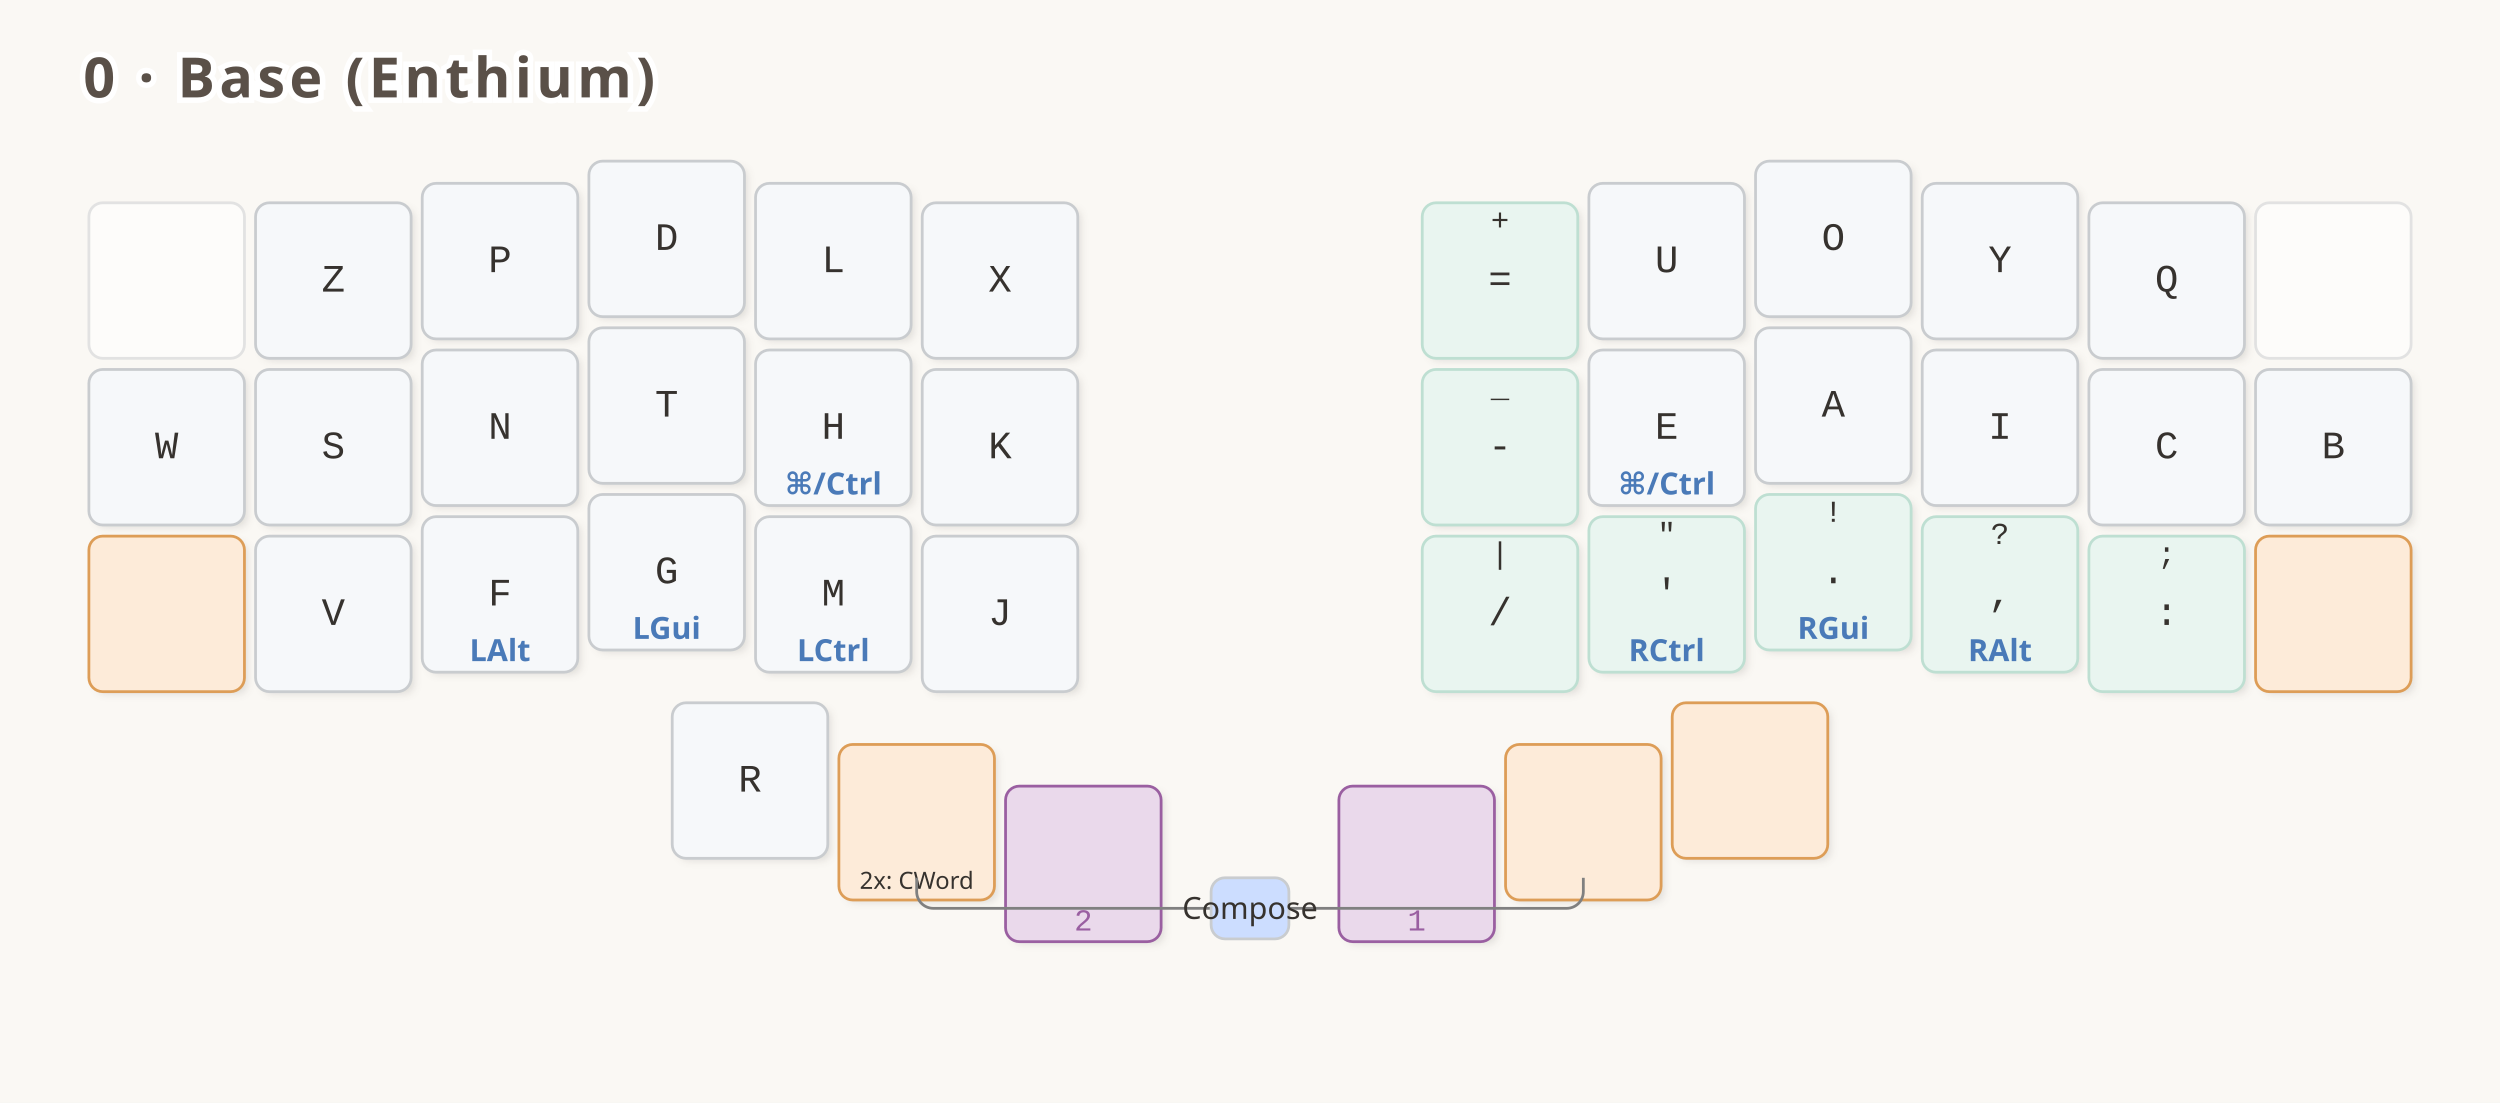
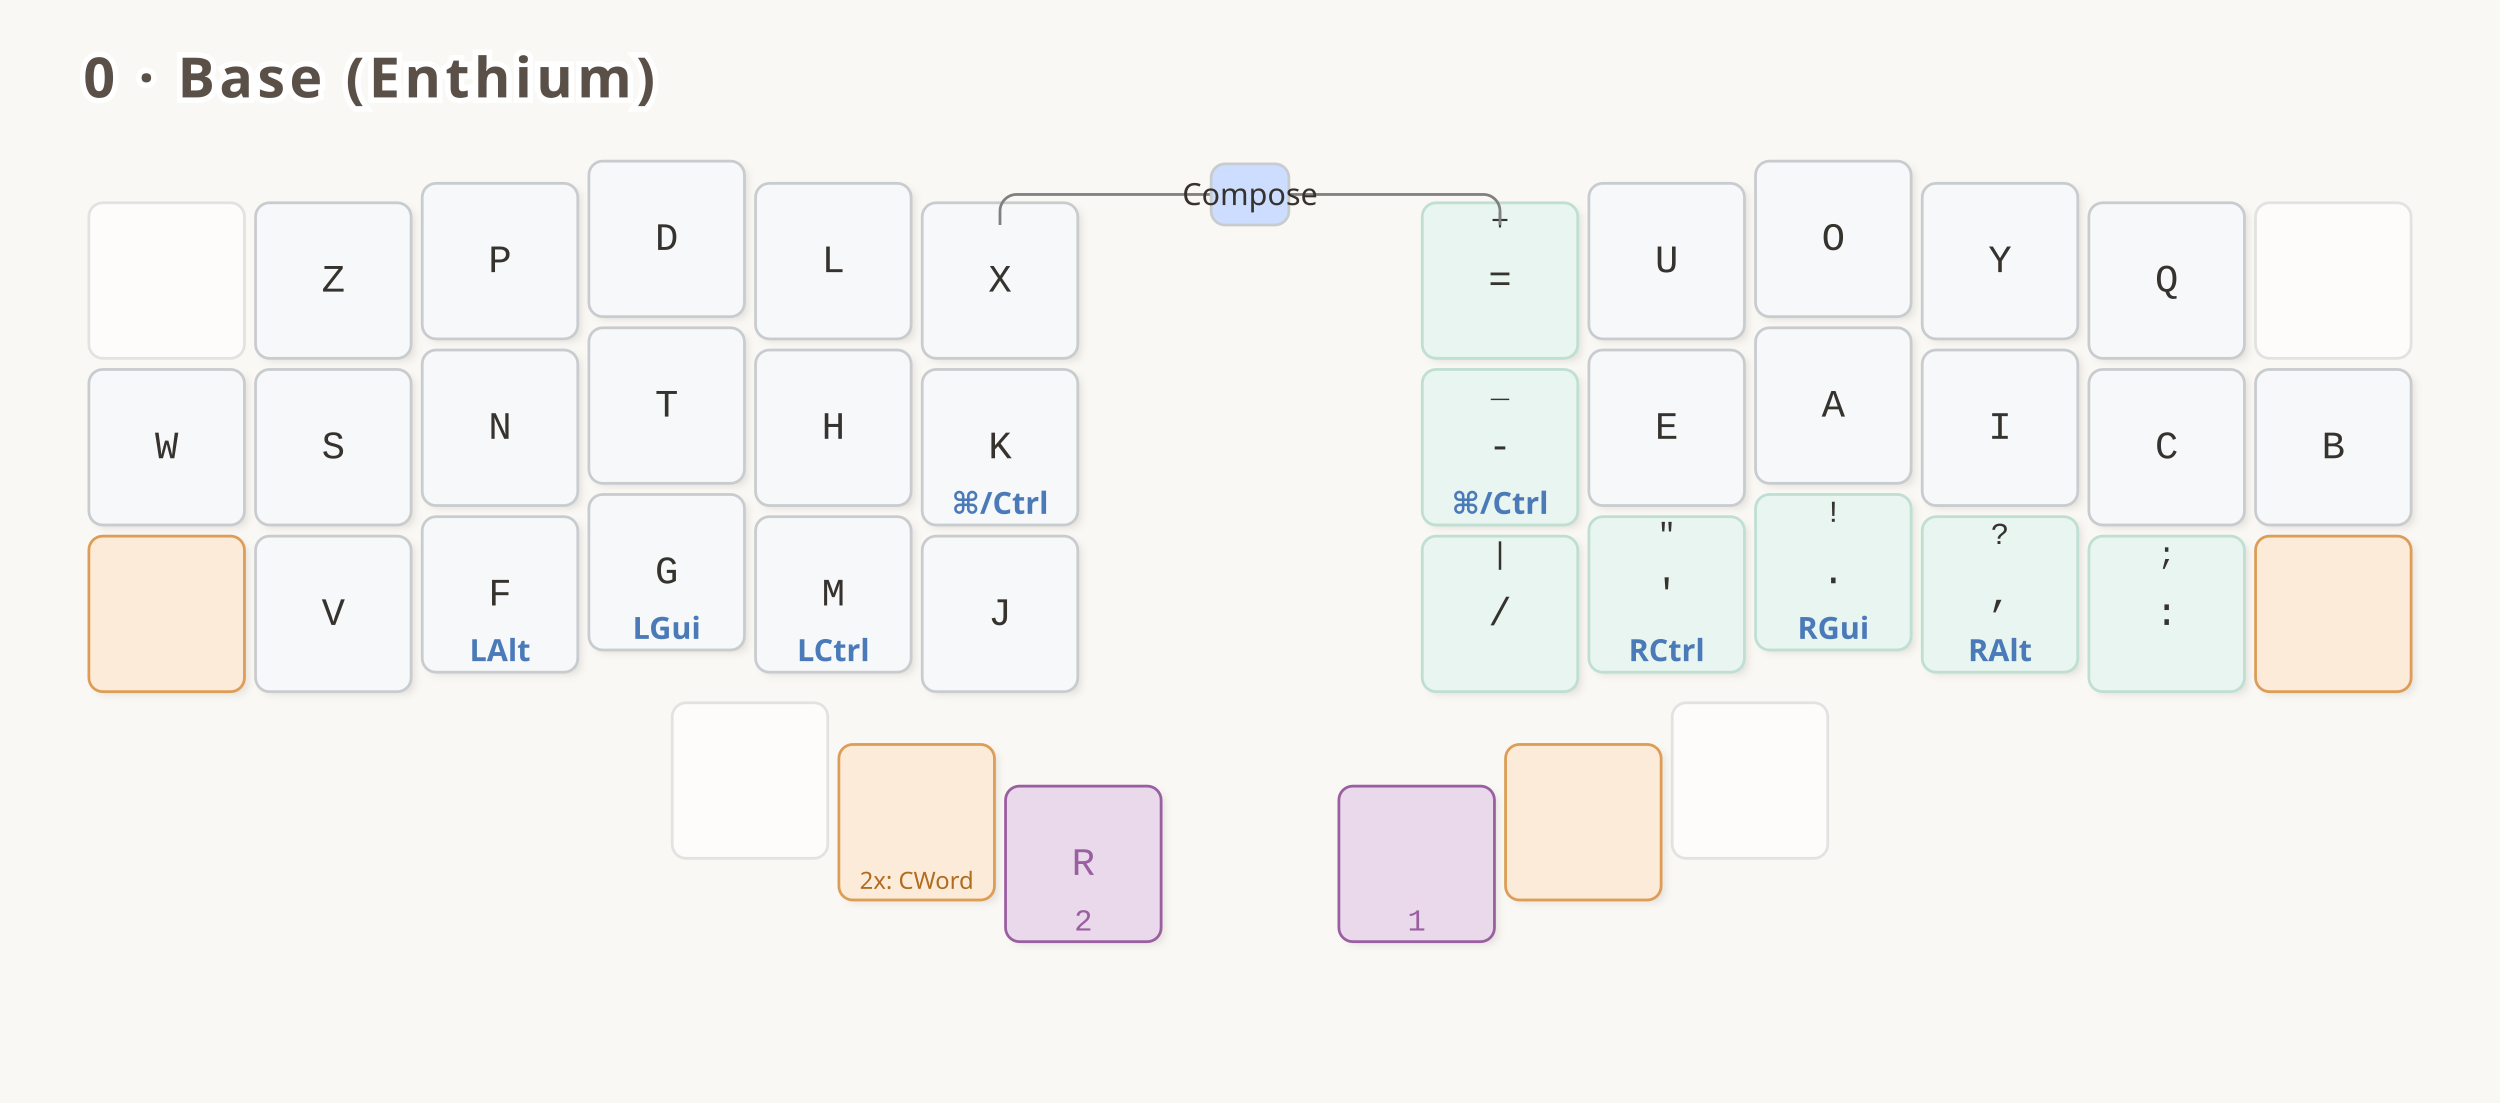
<svg xmlns="http://www.w3.org/2000/svg" xmlns:xlink="http://www.w3.org/1999/xlink" width="900" height="397" viewBox="0 0 900 397" class="keymap">
  <defs>
    <filter id="sh" x="-50%" y="-50%" width="200%" height="200%" color-interpolation-filters="sRGB">
      <feGaussianBlur stdDeviation="1.6" />
    </filter>
  </defs>
  <rect x="0" y="0" width="100%" height="100%" fill="#faf8f4" />
  <defs>/* start glyphs */
<svg id="mdi:apple-keyboard-shift">
      <svg id="mdi-apple-keyboard-shift" viewBox="0 0 24 24">
        <path d="M15,18V12H17.17L12,6.83L6.83,12H9V18H15M12,4L22,14H17V20H7V14H2L12,4Z" />
        <defs>
          <pattern id="stripes" patternUnits="userSpaceOnUse" width="8" height="8" patternTransform="rotate(45)">
            <rect width="8" height="8" fill="#efefef" />
            <rect width="4" height="8" fill="#c8c8c8" />
          </pattern>
        </defs>
      </svg>
      <defs>
        <pattern id="stripes" patternUnits="userSpaceOnUse" width="8" height="8" patternTransform="rotate(45)">
          <rect width="8" height="8" fill="#efefef" />
          <rect width="4" height="8" fill="#c8c8c8" />
        </pattern>
      </defs>
    </svg>
    <svg id="mdi:backspace-outline">
      <svg id="mdi-backspace-outline" viewBox="0 0 24 24">
        <path d="M19,15.59L17.59,17L14,13.41L10.41,17L9,15.59L12.59,12L9,8.41L10.41,7L14,10.59L17.59,7L19,8.41L15.41,12L19,15.59M22,3A2,2 0 0,1 24,5V19A2,2 0 0,1 22,21H7C6.31,21 5.77,20.64 5.41,20.11L0,12L5.41,3.88C5.77,3.35 6.31,3 7,3H22M22,5H7L2.28,12L7,19H22V5Z" />
-         <defs>
-           <pattern id="stripes" patternUnits="userSpaceOnUse" width="8" height="8" patternTransform="rotate(45)">
-             <rect width="8" height="8" fill="#efefef" />
-             <rect width="4" height="8" fill="#c8c8c8" />
-           </pattern>
-         </defs>
-       </svg>
-       <defs>
-         <pattern id="stripes" patternUnits="userSpaceOnUse" width="8" height="8" patternTransform="rotate(45)">
-           <rect width="8" height="8" fill="#efefef" />
-           <rect width="4" height="8" fill="#c8c8c8" />
-         </pattern>
-       </defs>
-     </svg>
-     <svg id="mdi:keyboard-esc">
-       <svg id="mdi-keyboard-esc" viewBox="0 0 24 24">
-         <path d="M1 7H7V9H3V11H7V13H3V15H7V17H1V7M11 7H15V9H11V11H13C14.11 11 15 11.9 15 13V15C15 16.11 14.11 17 13 17H9V15H13V13H11C9.9 13 9 12.11 9 11V9C9 7.9 9.9 7 11 7M19 7H21C22.11 7 23 7.9 23 9V10H21V9H19V15H21V14H23V15C23 16.11 22.11 17 21 17H19C17.9 17 17 16.11 17 15V9C17 7.9 17.9 7 19 7Z" />
        <defs>
          <pattern id="stripes" patternUnits="userSpaceOnUse" width="8" height="8" patternTransform="rotate(45)">
            <rect width="8" height="8" fill="#efefef" />
            <rect width="4" height="8" fill="#c8c8c8" />
          </pattern>
        </defs>
      </svg>
      <defs>
        <pattern id="stripes" patternUnits="userSpaceOnUse" width="8" height="8" patternTransform="rotate(45)">
          <rect width="8" height="8" fill="#efefef" />
          <rect width="4" height="8" fill="#c8c8c8" />
        </pattern>
      </defs>
    </svg>
    <svg id="mdi:keyboard-return">
      <svg id="mdi-keyboard-return" viewBox="0 0 24 24">
        <path d="M19,7V11H5.83L9.41,7.41L8,6L2,12L8,18L9.41,16.58L5.83,13H21V7H19Z" />
        <defs>
          <pattern id="stripes" patternUnits="userSpaceOnUse" width="8" height="8" patternTransform="rotate(45)">
            <rect width="8" height="8" fill="#efefef" />
            <rect width="4" height="8" fill="#c8c8c8" />
          </pattern>
        </defs>
      </svg>
      <defs>
        <pattern id="stripes" patternUnits="userSpaceOnUse" width="8" height="8" patternTransform="rotate(45)">
          <rect width="8" height="8" fill="#efefef" />
          <rect width="4" height="8" fill="#c8c8c8" />
        </pattern>
      </defs>
    </svg>
    <svg id="mdi:keyboard-space">
      <svg id="mdi-keyboard-space" viewBox="0 0 24 24">
        <path d="M3 15H5V19H19V15H21V19C21 20.1 20.1 21 19 21H5C3.9 21 3 20.1 3 19V15Z" />
        <defs>
          <pattern id="stripes" patternUnits="userSpaceOnUse" width="8" height="8" patternTransform="rotate(45)">
            <rect width="8" height="8" fill="#efefef" />
            <rect width="4" height="8" fill="#c8c8c8" />
          </pattern>
        </defs>
      </svg>
      <defs>
        <pattern id="stripes" patternUnits="userSpaceOnUse" width="8" height="8" patternTransform="rotate(45)">
          <rect width="8" height="8" fill="#efefef" />
          <rect width="4" height="8" fill="#c8c8c8" />
        </pattern>
      </defs>
    </svg>
    <svg id="mdi:keyboard-tab">
      <svg id="mdi-keyboard-tab" viewBox="0 0 24 24">
        <path d="M20,18H22V6H20M11.59,7.41L15.17,11H1V13H15.17L11.59,16.58L13,18L19,12L13,6L11.59,7.41Z" />
        <defs>
          <pattern id="stripes" patternUnits="userSpaceOnUse" width="8" height="8" patternTransform="rotate(45)">
            <rect width="8" height="8" fill="#efefef" />
            <rect width="4" height="8" fill="#c8c8c8" />
          </pattern>
        </defs>
      </svg>
      <defs>
        <pattern id="stripes" patternUnits="userSpaceOnUse" width="8" height="8" patternTransform="rotate(45)">
          <rect width="8" height="8" fill="#efefef" />
          <rect width="4" height="8" fill="#c8c8c8" />
        </pattern>
      </defs>
    </svg>
-     <svg id="mdi:layers-outline">
-       <svg id="mdi-layers-outline" viewBox="0 0 24 24">
-         <path d="M12,18.54L19.37,12.8L21,14.07L12,21.07L3,14.07L4.62,12.81L12,18.54M12,16L3,9L12,2L21,9L12,16M12,4.53L6.26,9L12,13.47L17.74,9L12,4.53Z" />
-         <defs>
-           <pattern id="stripes" patternUnits="userSpaceOnUse" width="8" height="8" patternTransform="rotate(45)">
-             <rect width="8" height="8" fill="#efefef" />
-             <rect width="4" height="8" fill="#c8c8c8" />
-           </pattern>
-         </defs>
-       </svg>
-       <defs>
-         <pattern id="stripes" patternUnits="userSpaceOnUse" width="8" height="8" patternTransform="rotate(45)">
-           <rect width="8" height="8" fill="#efefef" />
-           <rect width="4" height="8" fill="#c8c8c8" />
-         </pattern>
-       </defs>
-     </svg>
  </defs>/* end glyphs */
<style>/* inherit to force styles through use tags */
svg path {
    fill: inherit;
}

/* font and background color specifications */
svg.keymap {
    font-family: 'Source Sans 3','Source Sans Pro',sans-serif;
    font-size: 14px;
    font-kerning: normal;
    text-rendering: optimizeLegibility;
    fill: #24292e;
}

/* default key styling */
rect.key {
    fill: #f6f8fa;
}

rect.key, rect.combo {
    stroke: #c9cccf;
    stroke-width: 1;
}

/* default key side styling, only used is draw_key_sides is set */
rect.side {
    filter: brightness(90%);
}

/* color accent for combo boxes */
rect.combo, rect.combo-separate {
    fill: #cdf;
}

/* color accent for held keys */
rect.held, rect.combo.held {
    fill: #fdd;
}

/* color accent for ghost (optional) keys */
rect.ghost, rect.combo.ghost {
    stroke-dasharray: 4, 4;
    stroke-width: 2;
}

text {
    text-anchor: middle;
    dominant-baseline: middle;
}

/* styling for layer labels */
text.label {
    font-weight: 600;
    font-size: 20px;
    letter-spacing: 0.08em;
    fill: #5a5048;
    text-anchor: start;
    stroke: white;
    stroke-width: 4;
    paint-order: stroke;
}

/* styling for optional footer */
text.footer {
    text-anchor: end;
    dominant-baseline: auto;
    stroke: white;
    stroke-width: 4;
    paint-order: stroke;
}

/* styling for combo tap, and key non-tap label text */
text.combo, text.hold, text.shifted, text.left, text.right, text.tl, text.tr, text.bl, text.br {
    font-size: 11px;
}

text.hold, text.bl, text.br {
    text-anchor: middle;
    dominant-baseline: auto;
}

text.shifted, text.tl, text.tr {
    text-anchor: middle;
    dominant-baseline: hanging;
}

text.left, text.tl, text.bl {
    text-anchor: start;
}

text.right, text.tr, text.br {
    text-anchor: end;
}

text.layer-activator {
    text-decoration: underline;
}

/* styling for hold/shifted label text in combo box */
text.combo.hold, text.combo.shifted, text.combo.left, text.combo.right {
    font-size: 8px;
}

/* lighter symbol for transparent keys */
text.trans {
    fill: #7b7e81;
}

/* styling for combo dendrons */
path.combo {
    stroke-width: 1;
    stroke: gray;
    fill: none;
}

/* Start Tabler Icons Cleanup */
/* cannot use height/width with glyphs */
.icon-tabler &gt; path {
    fill: inherit;
    stroke: inherit;
    stroke-width: 2;
}
/* hide tabler's default box */
.icon-tabler &gt; path[stroke="none"][fill="none"] {
    visibility: hidden;
}
/* End Tabler Icons Cleanup */

/* Two-tier palette: pale fills = content regions (ambient), vivid = behavior */
/* Tier 1 - ambient content categories (default dark text) */
/* Palette: grey = alphas/trans (default), white = unused, green = symbols,
   purple = layers, blue = navigation (incl. latches), orange = everything else */
svg.keymap { fill: #36322e; }
.key.none rect.key { fill: white; opacity: 50%; }
.key.symbol rect.key { fill: #e9f5f0; stroke: #bedfd2; }
.key.layer rect.key { fill: #ead9eb; stroke: #9a5fa1; }
.key.layer.tap, .key.layer.hold, .key.layer.shifted { fill: #9a5fa1; }
.key.nav rect.key { fill: #dbe9f8; stroke: #6b97c9; }
.key.delhold.tap, .key.delhold.hold, .key.delhold.shifted { fill: #c25f54; }
.key.editing rect.key, .key.state rect.key, .key.danger rect.key, .key.modifier rect.key { fill: #fdebd9; stroke: #dd9d57; }
.key.system rect.key { fill: #f9f0c9; stroke: #cdb94e; }
.key.modifier.tap, .key.modifier.hold, .key.modifier.shifted { fill: #b06c1f; }
.key.modtap.hold { fill: #4a7ab8; font-weight: bold; }
.key.held rect.key { fill: url(#stripes); stroke: #999999; }
.combo.state rect.key { fill: #fdebd9; stroke: #dd9d57; }
.combo.symbol rect.key { fill: #e9f5f0; stroke: #bedfd2; }
.key.shifted { transform: translateY(2px); }
.key.hold {transform: translateY(-2px); }
</style>
  <g transform="translate(30, 0)" class="layer-0 · Base (Enthium)">
    <text x="0" y="28" class="label" id="Base-Enthium">0 · Base (Enthium)</text>
    <g transform="translate(0, 56)">
      <g transform="translate(30, 45)" class="key none keypos-0">
        <rect rx="5" ry="5" x="-28" y="-28" width="56" height="56" class="key none" />
      </g>
      <g transform="translate(90, 45)" class="key keypos-1">
        <rect x="-25.2" y="-25.5" width="54" height="54" rx="3" ry="3" fill="#3a2f25" opacity="0.16" filter="url(#sh)" />
        <rect rx="5" ry="5" x="-28" y="-28" width="56" height="56" class="key" />
        <text style="font-family:SFMono-Regular,Consolas,Liberation Mono,Menlo,monospace" x="0" y="0" class="key tap">Z</text>
      </g>
      <g transform="translate(150, 38)" class="key keypos-2">
        <rect x="-25.2" y="-25.5" width="54" height="54" rx="3" ry="3" fill="#3a2f25" opacity="0.16" filter="url(#sh)" />
        <rect rx="5" ry="5" x="-28" y="-28" width="56" height="56" class="key" />
        <text style="font-family:SFMono-Regular,Consolas,Liberation Mono,Menlo,monospace" x="0" y="0" class="key tap">P</text>
      </g>
      <g transform="translate(210, 30)" class="key keypos-3">
        <rect x="-25.2" y="-25.5" width="54" height="54" rx="3" ry="3" fill="#3a2f25" opacity="0.16" filter="url(#sh)" />
        <rect rx="5" ry="5" x="-28" y="-28" width="56" height="56" class="key" />
        <text style="font-family:SFMono-Regular,Consolas,Liberation Mono,Menlo,monospace" x="0" y="0" class="key tap">D</text>
      </g>
      <g transform="translate(270, 38)" class="key keypos-4">
        <rect x="-25.2" y="-25.5" width="54" height="54" rx="3" ry="3" fill="#3a2f25" opacity="0.16" filter="url(#sh)" />
        <rect rx="5" ry="5" x="-28" y="-28" width="56" height="56" class="key" />
        <text style="font-family:SFMono-Regular,Consolas,Liberation Mono,Menlo,monospace" x="0" y="0" class="key tap">L</text>
      </g>
      <g transform="translate(330, 45)" class="key keypos-5">
        <rect x="-25.2" y="-25.5" width="54" height="54" rx="3" ry="3" fill="#3a2f25" opacity="0.16" filter="url(#sh)" />
        <rect rx="5" ry="5" x="-28" y="-28" width="56" height="56" class="key" />
        <text style="font-family:SFMono-Regular,Consolas,Liberation Mono,Menlo,monospace" x="0" y="0" class="key tap">X</text>
      </g>
      <g transform="translate(510, 45)" class="key symbol keypos-6">
        <rect x="-25.2" y="-25.5" width="54" height="54" rx="3" ry="3" fill="#3a2f25" opacity="0.16" filter="url(#sh)" />
        <rect rx="5" ry="5" x="-28" y="-28" width="56" height="56" class="key symbol" />
        <text style="font-family:SFMono-Regular,Consolas,Liberation Mono,Menlo,monospace" x="0" y="0" class="key symbol tap">=</text>
        <text style="font-family:SFMono-Regular,Consolas,Liberation Mono,Menlo,monospace" x="0" y="-26" class="key symbol shifted">+</text>
      </g>
      <g transform="translate(570, 38)" class="key keypos-7">
        <rect x="-25.2" y="-25.5" width="54" height="54" rx="3" ry="3" fill="#3a2f25" opacity="0.16" filter="url(#sh)" />
        <rect rx="5" ry="5" x="-28" y="-28" width="56" height="56" class="key" />
        <text style="font-family:SFMono-Regular,Consolas,Liberation Mono,Menlo,monospace" x="0" y="0" class="key tap">U</text>
      </g>
      <g transform="translate(630, 30)" class="key keypos-8">
        <rect x="-25.2" y="-25.5" width="54" height="54" rx="3" ry="3" fill="#3a2f25" opacity="0.16" filter="url(#sh)" />
        <rect rx="5" ry="5" x="-28" y="-28" width="56" height="56" class="key" />
        <text style="font-family:SFMono-Regular,Consolas,Liberation Mono,Menlo,monospace" x="0" y="0" class="key tap">O</text>
      </g>
      <g transform="translate(690, 38)" class="key keypos-9">
        <rect x="-25.2" y="-25.5" width="54" height="54" rx="3" ry="3" fill="#3a2f25" opacity="0.16" filter="url(#sh)" />
        <rect rx="5" ry="5" x="-28" y="-28" width="56" height="56" class="key" />
        <text style="font-family:SFMono-Regular,Consolas,Liberation Mono,Menlo,monospace" x="0" y="0" class="key tap">Y</text>
      </g>
      <g transform="translate(750, 45)" class="key keypos-10">
        <rect x="-25.2" y="-25.5" width="54" height="54" rx="3" ry="3" fill="#3a2f25" opacity="0.16" filter="url(#sh)" />
        <rect rx="5" ry="5" x="-28" y="-28" width="56" height="56" class="key" />
        <text style="font-family:SFMono-Regular,Consolas,Liberation Mono,Menlo,monospace" x="0" y="0" class="key tap">Q</text>
      </g>
      <g transform="translate(810, 45)" class="key none keypos-11">
        <rect rx="5" ry="5" x="-28" y="-28" width="56" height="56" class="key none" />
      </g>
      <g transform="translate(30, 105)" class="key keypos-12">
        <rect x="-25.2" y="-25.5" width="54" height="54" rx="3" ry="3" fill="#3a2f25" opacity="0.16" filter="url(#sh)" />
        <rect rx="5" ry="5" x="-28" y="-28" width="56" height="56" class="key" />
        <text style="font-family:SFMono-Regular,Consolas,Liberation Mono,Menlo,monospace" x="0" y="0" class="key tap">W</text>
      </g>
      <g transform="translate(90, 105)" class="key keypos-13">
        <rect x="-25.2" y="-25.5" width="54" height="54" rx="3" ry="3" fill="#3a2f25" opacity="0.16" filter="url(#sh)" />
        <rect rx="5" ry="5" x="-28" y="-28" width="56" height="56" class="key" />
        <text style="font-family:SFMono-Regular,Consolas,Liberation Mono,Menlo,monospace" x="0" y="0" class="key tap">S</text>
      </g>
      <g transform="translate(150, 98)" class="key keypos-14">
        <rect x="-25.2" y="-25.5" width="54" height="54" rx="3" ry="3" fill="#3a2f25" opacity="0.16" filter="url(#sh)" />
        <rect rx="5" ry="5" x="-28" y="-28" width="56" height="56" class="key" />
        <text style="font-family:SFMono-Regular,Consolas,Liberation Mono,Menlo,monospace" x="0" y="0" class="key tap">N</text>
      </g>
      <g transform="translate(210, 90)" class="key keypos-15">
        <rect x="-25.2" y="-25.5" width="54" height="54" rx="3" ry="3" fill="#3a2f25" opacity="0.16" filter="url(#sh)" />
        <rect rx="5" ry="5" x="-28" y="-28" width="56" height="56" class="key" />
        <text style="font-family:SFMono-Regular,Consolas,Liberation Mono,Menlo,monospace" x="0" y="0" class="key tap">T</text>
      </g>
-       <g transform="translate(270, 98)" class="key modtap keypos-16">
+       <g transform="translate(270, 98)" class="key keypos-16">
+         <rect x="-25.2" y="-25.5" width="54" height="54" rx="3" ry="3" fill="#3a2f25" opacity="0.16" filter="url(#sh)" />
+         <rect rx="5" ry="5" x="-28" y="-28" width="56" height="56" class="key" />
+         <text style="font-family:SFMono-Regular,Consolas,Liberation Mono,Menlo,monospace" x="0" y="0" class="key tap">H</text>
+       </g>
+       <g transform="translate(330, 105)" class="key modtap keypos-17">
        <rect x="-25.2" y="-25.5" width="54" height="54" rx="3" ry="3" fill="#3a2f25" opacity="0.16" filter="url(#sh)" />
        <rect rx="5" ry="5" x="-28" y="-28" width="56" height="56" class="key modtap" />
-         <text style="font-family:SFMono-Regular,Consolas,Liberation Mono,Menlo,monospace" x="0" y="0" class="key modtap tap">H</text>
+         <text style="font-family:SFMono-Regular,Consolas,Liberation Mono,Menlo,monospace" x="0" y="0" class="key modtap tap">K</text>
        <text x="0" y="26" class="key modtap hold">⌘/Ctrl</text>
      </g>
-       <g transform="translate(330, 105)" class="key keypos-17">
-         <rect x="-25.2" y="-25.5" width="54" height="54" rx="3" ry="3" fill="#3a2f25" opacity="0.16" filter="url(#sh)" />
-         <rect rx="5" ry="5" x="-28" y="-28" width="56" height="56" class="key" />
-         <text style="font-family:SFMono-Regular,Consolas,Liberation Mono,Menlo,monospace" x="0" y="0" class="key tap">K</text>
-       </g>
-       <g transform="translate(510, 105)" class="key symbol keypos-18">
-         <rect x="-25.2" y="-25.5" width="54" height="54" rx="3" ry="3" fill="#3a2f25" opacity="0.16" filter="url(#sh)" />
-         <rect rx="5" ry="5" x="-28" y="-28" width="56" height="56" class="key symbol" />
-         <text style="font-family:SFMono-Regular,Consolas,Liberation Mono,Menlo,monospace" x="0" y="0" class="key symbol tap">-</text>
-         <text style="font-family:SFMono-Regular,Consolas,Liberation Mono,Menlo,monospace" x="0" y="-26" class="key symbol shifted">_</text>
-       </g>
-       <g transform="translate(570, 98)" class="key modtap keypos-19">
-         <rect x="-25.2" y="-25.5" width="54" height="54" rx="3" ry="3" fill="#3a2f25" opacity="0.16" filter="url(#sh)" />
-         <rect rx="5" ry="5" x="-28" y="-28" width="56" height="56" class="key modtap" />
-         <text style="font-family:SFMono-Regular,Consolas,Liberation Mono,Menlo,monospace" x="0" y="0" class="key modtap tap">E</text>
-         <text x="0" y="26" class="key modtap hold">⌘/Ctrl</text>
+       <g transform="translate(510, 105)" class="key symbol modtap keypos-18">
+         <rect x="-25.2" y="-25.5" width="54" height="54" rx="3" ry="3" fill="#3a2f25" opacity="0.16" filter="url(#sh)" />
+         <rect rx="5" ry="5" x="-28" y="-28" width="56" height="56" class="key symbol modtap" />
+         <text style="font-family:SFMono-Regular,Consolas,Liberation Mono,Menlo,monospace" x="0" y="0" class="key symbol modtap tap">-</text>
+         <text x="0" y="26" class="key symbol modtap hold">⌘/Ctrl</text>
+         <text style="font-family:SFMono-Regular,Consolas,Liberation Mono,Menlo,monospace" x="0" y="-26" class="key symbol modtap shifted">_</text>
+       </g>
+       <g transform="translate(570, 98)" class="key keypos-19">
+         <rect x="-25.2" y="-25.5" width="54" height="54" rx="3" ry="3" fill="#3a2f25" opacity="0.16" filter="url(#sh)" />
+         <rect rx="5" ry="5" x="-28" y="-28" width="56" height="56" class="key" />
+         <text style="font-family:SFMono-Regular,Consolas,Liberation Mono,Menlo,monospace" x="0" y="0" class="key tap">E</text>
      </g>
      <g transform="translate(630, 90)" class="key keypos-20">
        <rect x="-25.2" y="-25.5" width="54" height="54" rx="3" ry="3" fill="#3a2f25" opacity="0.16" filter="url(#sh)" />
        <rect rx="5" ry="5" x="-28" y="-28" width="56" height="56" class="key" />
        <text style="font-family:SFMono-Regular,Consolas,Liberation Mono,Menlo,monospace" x="0" y="0" class="key tap">A</text>
      </g>
      <g transform="translate(690, 98)" class="key keypos-21">
        <rect x="-25.2" y="-25.5" width="54" height="54" rx="3" ry="3" fill="#3a2f25" opacity="0.16" filter="url(#sh)" />
        <rect rx="5" ry="5" x="-28" y="-28" width="56" height="56" class="key" />
        <text style="font-family:SFMono-Regular,Consolas,Liberation Mono,Menlo,monospace" x="0" y="0" class="key tap">I</text>
      </g>
      <g transform="translate(750, 105)" class="key keypos-22">
        <rect x="-25.2" y="-25.5" width="54" height="54" rx="3" ry="3" fill="#3a2f25" opacity="0.16" filter="url(#sh)" />
        <rect rx="5" ry="5" x="-28" y="-28" width="56" height="56" class="key" />
        <text style="font-family:SFMono-Regular,Consolas,Liberation Mono,Menlo,monospace" x="0" y="0" class="key tap">C</text>
      </g>
      <g transform="translate(810, 105)" class="key keypos-23">
        <rect x="-25.2" y="-25.5" width="54" height="54" rx="3" ry="3" fill="#3a2f25" opacity="0.16" filter="url(#sh)" />
        <rect rx="5" ry="5" x="-28" y="-28" width="56" height="56" class="key" />
        <text style="font-family:SFMono-Regular,Consolas,Liberation Mono,Menlo,monospace" x="0" y="0" class="key tap">B</text>
      </g>
      <g transform="translate(30, 165)" class="key editing keypos-24">
        <rect x="-25.2" y="-25.5" width="54" height="54" rx="3" ry="3" fill="#3a2f25" opacity="0.16" filter="url(#sh)" />
        <rect rx="5" ry="5" x="-28" y="-28" width="56" height="56" class="key editing" />
        <use href="#mdi:keyboard-tab" xlink:href="#mdi:keyboard-tab" x="-7" y="-7" height="14" width="14.0" class="key editing tap glyph mdi:keyboard-tab" />
      </g>
      <g transform="translate(90, 165)" class="key keypos-25">
        <rect x="-25.2" y="-25.5" width="54" height="54" rx="3" ry="3" fill="#3a2f25" opacity="0.16" filter="url(#sh)" />
        <rect rx="5" ry="5" x="-28" y="-28" width="56" height="56" class="key" />
        <text style="font-family:SFMono-Regular,Consolas,Liberation Mono,Menlo,monospace" x="0" y="0" class="key tap">V</text>
      </g>
      <g transform="translate(150, 158)" class="key modtap keypos-26">
        <rect x="-25.2" y="-25.5" width="54" height="54" rx="3" ry="3" fill="#3a2f25" opacity="0.16" filter="url(#sh)" />
        <rect rx="5" ry="5" x="-28" y="-28" width="56" height="56" class="key modtap" />
        <text style="font-family:SFMono-Regular,Consolas,Liberation Mono,Menlo,monospace" x="0" y="0" class="key modtap tap">F</text>
        <text x="0" y="26" class="key modtap hold">LAlt</text>
      </g>
      <g transform="translate(210, 150)" class="key modtap keypos-27">
        <rect x="-25.2" y="-25.5" width="54" height="54" rx="3" ry="3" fill="#3a2f25" opacity="0.16" filter="url(#sh)" />
        <rect rx="5" ry="5" x="-28" y="-28" width="56" height="56" class="key modtap" />
        <text style="font-family:SFMono-Regular,Consolas,Liberation Mono,Menlo,monospace" x="0" y="0" class="key modtap tap">G</text>
        <text x="0" y="26" class="key modtap hold">LGui</text>
      </g>
      <g transform="translate(270, 158)" class="key modtap keypos-28">
        <rect x="-25.2" y="-25.5" width="54" height="54" rx="3" ry="3" fill="#3a2f25" opacity="0.16" filter="url(#sh)" />
        <rect rx="5" ry="5" x="-28" y="-28" width="56" height="56" class="key modtap" />
        <text style="font-family:SFMono-Regular,Consolas,Liberation Mono,Menlo,monospace" x="0" y="0" class="key modtap tap">M</text>
        <text x="0" y="26" class="key modtap hold">LCtrl</text>
      </g>
      <g transform="translate(330, 165)" class="key keypos-29">
        <rect x="-25.2" y="-25.5" width="54" height="54" rx="3" ry="3" fill="#3a2f25" opacity="0.16" filter="url(#sh)" />
        <rect rx="5" ry="5" x="-28" y="-28" width="56" height="56" class="key" />
        <text style="font-family:SFMono-Regular,Consolas,Liberation Mono,Menlo,monospace" x="0" y="0" class="key tap">J</text>
      </g>
      <g transform="translate(510, 165)" class="key symbol keypos-30">
        <rect x="-25.2" y="-25.5" width="54" height="54" rx="3" ry="3" fill="#3a2f25" opacity="0.16" filter="url(#sh)" />
        <rect rx="5" ry="5" x="-28" y="-28" width="56" height="56" class="key symbol" />
        <text style="font-family:SFMono-Regular,Consolas,Liberation Mono,Menlo,monospace" x="0" y="0" class="key symbol tap">/</text>
        <text style="font-family:SFMono-Regular,Consolas,Liberation Mono,Menlo,monospace" x="0" y="-26" class="key symbol shifted">|</text>
      </g>
      <g transform="translate(570, 158)" class="key symbol modtap keypos-31">
        <rect x="-25.2" y="-25.5" width="54" height="54" rx="3" ry="3" fill="#3a2f25" opacity="0.16" filter="url(#sh)" />
        <rect rx="5" ry="5" x="-28" y="-28" width="56" height="56" class="key symbol modtap" />
        <text style="font-family:SFMono-Regular,Consolas,Liberation Mono,Menlo,monospace" x="0" y="0" class="key symbol modtap tap">'</text>
        <text x="0" y="26" class="key symbol modtap hold">RCtrl</text>
        <text style="font-family:SFMono-Regular,Consolas,Liberation Mono,Menlo,monospace" x="0" y="-26" class="key symbol modtap shifted">"</text>
      </g>
      <g transform="translate(630, 150)" class="key symbol modtap keypos-32">
        <rect x="-25.2" y="-25.5" width="54" height="54" rx="3" ry="3" fill="#3a2f25" opacity="0.16" filter="url(#sh)" />
        <rect rx="5" ry="5" x="-28" y="-28" width="56" height="56" class="key symbol modtap" />
        <text style="font-family:SFMono-Regular,Consolas,Liberation Mono,Menlo,monospace" x="0" y="0" class="key symbol modtap tap">.</text>
        <text x="0" y="26" class="key symbol modtap hold">RGui</text>
        <text style="font-family:SFMono-Regular,Consolas,Liberation Mono,Menlo,monospace" x="0" y="-26" class="key symbol modtap shifted">!</text>
      </g>
      <g transform="translate(690, 158)" class="key symbol modtap keypos-33">
        <rect x="-25.2" y="-25.5" width="54" height="54" rx="3" ry="3" fill="#3a2f25" opacity="0.16" filter="url(#sh)" />
        <rect rx="5" ry="5" x="-28" y="-28" width="56" height="56" class="key symbol modtap" />
        <text style="font-family:SFMono-Regular,Consolas,Liberation Mono,Menlo,monospace" x="0" y="0" class="key symbol modtap tap">,</text>
        <text x="0" y="26" class="key symbol modtap hold">RAlt</text>
        <text style="font-family:SFMono-Regular,Consolas,Liberation Mono,Menlo,monospace" x="0" y="-26" class="key symbol modtap shifted">?</text>
      </g>
      <g transform="translate(750, 165)" class="key symbol keypos-34">
        <rect x="-25.2" y="-25.5" width="54" height="54" rx="3" ry="3" fill="#3a2f25" opacity="0.16" filter="url(#sh)" />
        <rect rx="5" ry="5" x="-28" y="-28" width="56" height="56" class="key symbol" />
        <text style="font-family:SFMono-Regular,Consolas,Liberation Mono,Menlo,monospace" x="0" y="0" class="key symbol tap">:</text>
        <text style="font-family:SFMono-Regular,Consolas,Liberation Mono,Menlo,monospace" x="0" y="-26" class="key symbol shifted">;</text>
      </g>
      <g transform="translate(810, 165)" class="key editing keypos-35">
        <rect x="-25.2" y="-25.5" width="54" height="54" rx="3" ry="3" fill="#3a2f25" opacity="0.16" filter="url(#sh)" />
        <rect rx="5" ry="5" x="-28" y="-28" width="56" height="56" class="key editing" />
        <use href="#mdi:backspace-outline" xlink:href="#mdi:backspace-outline" x="-7" y="-7" height="14" width="14.0" class="key editing tap glyph mdi:backspace-outline" />
      </g>
-       <g transform="translate(240, 225)" class="key keypos-36">
-         <rect x="-25.2" y="-25.5" width="54" height="54" rx="3" ry="3" fill="#3a2f25" opacity="0.16" filter="url(#sh)" />
-         <rect rx="5" ry="5" x="-28" y="-28" width="56" height="56" class="key" />
-         <text style="font-family:SFMono-Regular,Consolas,Liberation Mono,Menlo,monospace" x="0" y="0" class="key tap">R</text>
-       </g>
-       <g transform="translate(300, 240)" class="key editing keypos-37">
-         <rect x="-25.2" y="-25.5" width="54" height="54" rx="3" ry="3" fill="#3a2f25" opacity="0.16" filter="url(#sh)" />
-         <rect rx="5" ry="5" x="-28" y="-28" width="56" height="56" class="key editing" />
-         <use href="#mdi:apple-keyboard-shift" xlink:href="#mdi:apple-keyboard-shift" x="-7" y="-7" height="14" width="14.0" class="key editing tap glyph mdi:apple-keyboard-shift" />
-         <text x="0" y="26" class="key editing hold">
+       <g transform="translate(240, 225)" class="key none keypos-36">
+         <rect rx="5" ry="5" x="-28" y="-28" width="56" height="56" class="key none" />
+       </g>
+       <g transform="translate(300, 240)" class="key modifier keypos-37">
+         <rect x="-25.2" y="-25.5" width="54" height="54" rx="3" ry="3" fill="#3a2f25" opacity="0.16" filter="url(#sh)" />
+         <rect rx="5" ry="5" x="-28" y="-28" width="56" height="56" class="key modifier" />
+         <use href="#mdi:apple-keyboard-shift" xlink:href="#mdi:apple-keyboard-shift" x="-7" y="-7" height="14" width="14.0" class="key modifier tap glyph mdi:apple-keyboard-shift" />
+         <text x="0" y="26" class="key modifier hold">
          <tspan style="font-size: 78%">2x: CWord</tspan>
        </text>
      </g>
      <g transform="translate(360, 255)" class="key layer keypos-38">
        <rect x="-25.2" y="-25.5" width="54" height="54" rx="3" ry="3" fill="#3a2f25" opacity="0.16" filter="url(#sh)" />
        <rect rx="5" ry="5" x="-28" y="-28" width="56" height="56" class="key layer" />
-         <use href="#mdi:layers-outline" xlink:href="#mdi:layers-outline" x="-7" y="-7" height="14" width="14.0" class="key layer tap glyph mdi:layers-outline" />
+         <text style="font-family:SFMono-Regular,Consolas,Liberation Mono,Menlo,monospace" x="0" y="0" class="key layer tap">R</text>
        <text style="font-family:SFMono-Regular,Consolas,Liberation Mono,Menlo,monospace" x="0" y="26" class="key layer hold">2</text>
      </g>
      <g transform="translate(480, 255)" class="key layer keypos-39">
        <rect x="-25.2" y="-25.5" width="54" height="54" rx="3" ry="3" fill="#3a2f25" opacity="0.16" filter="url(#sh)" />
        <rect rx="5" ry="5" x="-28" y="-28" width="56" height="56" class="key layer" />
        <use href="#mdi:keyboard-return" xlink:href="#mdi:keyboard-return" x="-7" y="-7" height="14" width="14.0" class="key layer tap glyph mdi:keyboard-return" />
        <text style="font-family:SFMono-Regular,Consolas,Liberation Mono,Menlo,monospace" x="0" y="26" class="key layer hold">1</text>
      </g>
      <g transform="translate(540, 240)" class="key editing keypos-40">
        <rect x="-25.2" y="-25.5" width="54" height="54" rx="3" ry="3" fill="#3a2f25" opacity="0.16" filter="url(#sh)" />
        <rect rx="5" ry="5" x="-28" y="-28" width="56" height="56" class="key editing" />
        <use href="#mdi:keyboard-space" xlink:href="#mdi:keyboard-space" x="-7" y="-7" height="14" width="14.0" class="key editing tap glyph mdi:keyboard-space" />
      </g>
-       <g transform="translate(600, 225)" class="key editing keypos-41">
-         <rect x="-25.2" y="-25.5" width="54" height="54" rx="3" ry="3" fill="#3a2f25" opacity="0.16" filter="url(#sh)" />
-         <rect rx="5" ry="5" x="-28" y="-28" width="56" height="56" class="key editing" />
-         <use href="#mdi:keyboard-esc" xlink:href="#mdi:keyboard-esc" x="-7" y="-7" height="14" width="14.0" class="key editing tap glyph mdi:keyboard-esc" />
+       <g transform="translate(600, 225)" class="key none keypos-41">
+         <rect rx="5" ry="5" x="-28" y="-28" width="56" height="56" class="key none" />
      </g>
      <g class="combo state combopos-0">
-         <path d="M420,271 h-114 a6.0,6.0 0 0 1 -6.0,-6.0 v-5" class="combo" />
-         <path d="M420,271 h114 a6.0,6.0 0 0 0 6.0,-6.0 v-5" class="combo" />
-         <rect rx="5" ry="5" x="406" y="260" width="28" height="22" class="combo state" />
-         <text x="420" y="271" class="combo state tap">Compose</text>
+         <path d="M420,14 h-84 a6.0,6.0 0 0 0 -6.0,6.0 v5" class="combo" />
+         <path d="M420,14 h84 a6.0,6.0 0 0 1 6.0,6.0 v5" class="combo" />
+         <rect rx="5" ry="5" x="406" y="3" width="28" height="22" class="combo state" />
+         <text x="420" y="14" class="combo state tap">Compose</text>
      </g>
    </g>
  </g>
  <defs>
    <pattern id="stripes" patternUnits="userSpaceOnUse" width="8" height="8" patternTransform="rotate(45)">
      <rect width="8" height="8" fill="#efefef" />
      <rect width="4" height="8" fill="#c8c8c8" />
    </pattern>
  </defs>
</svg>
